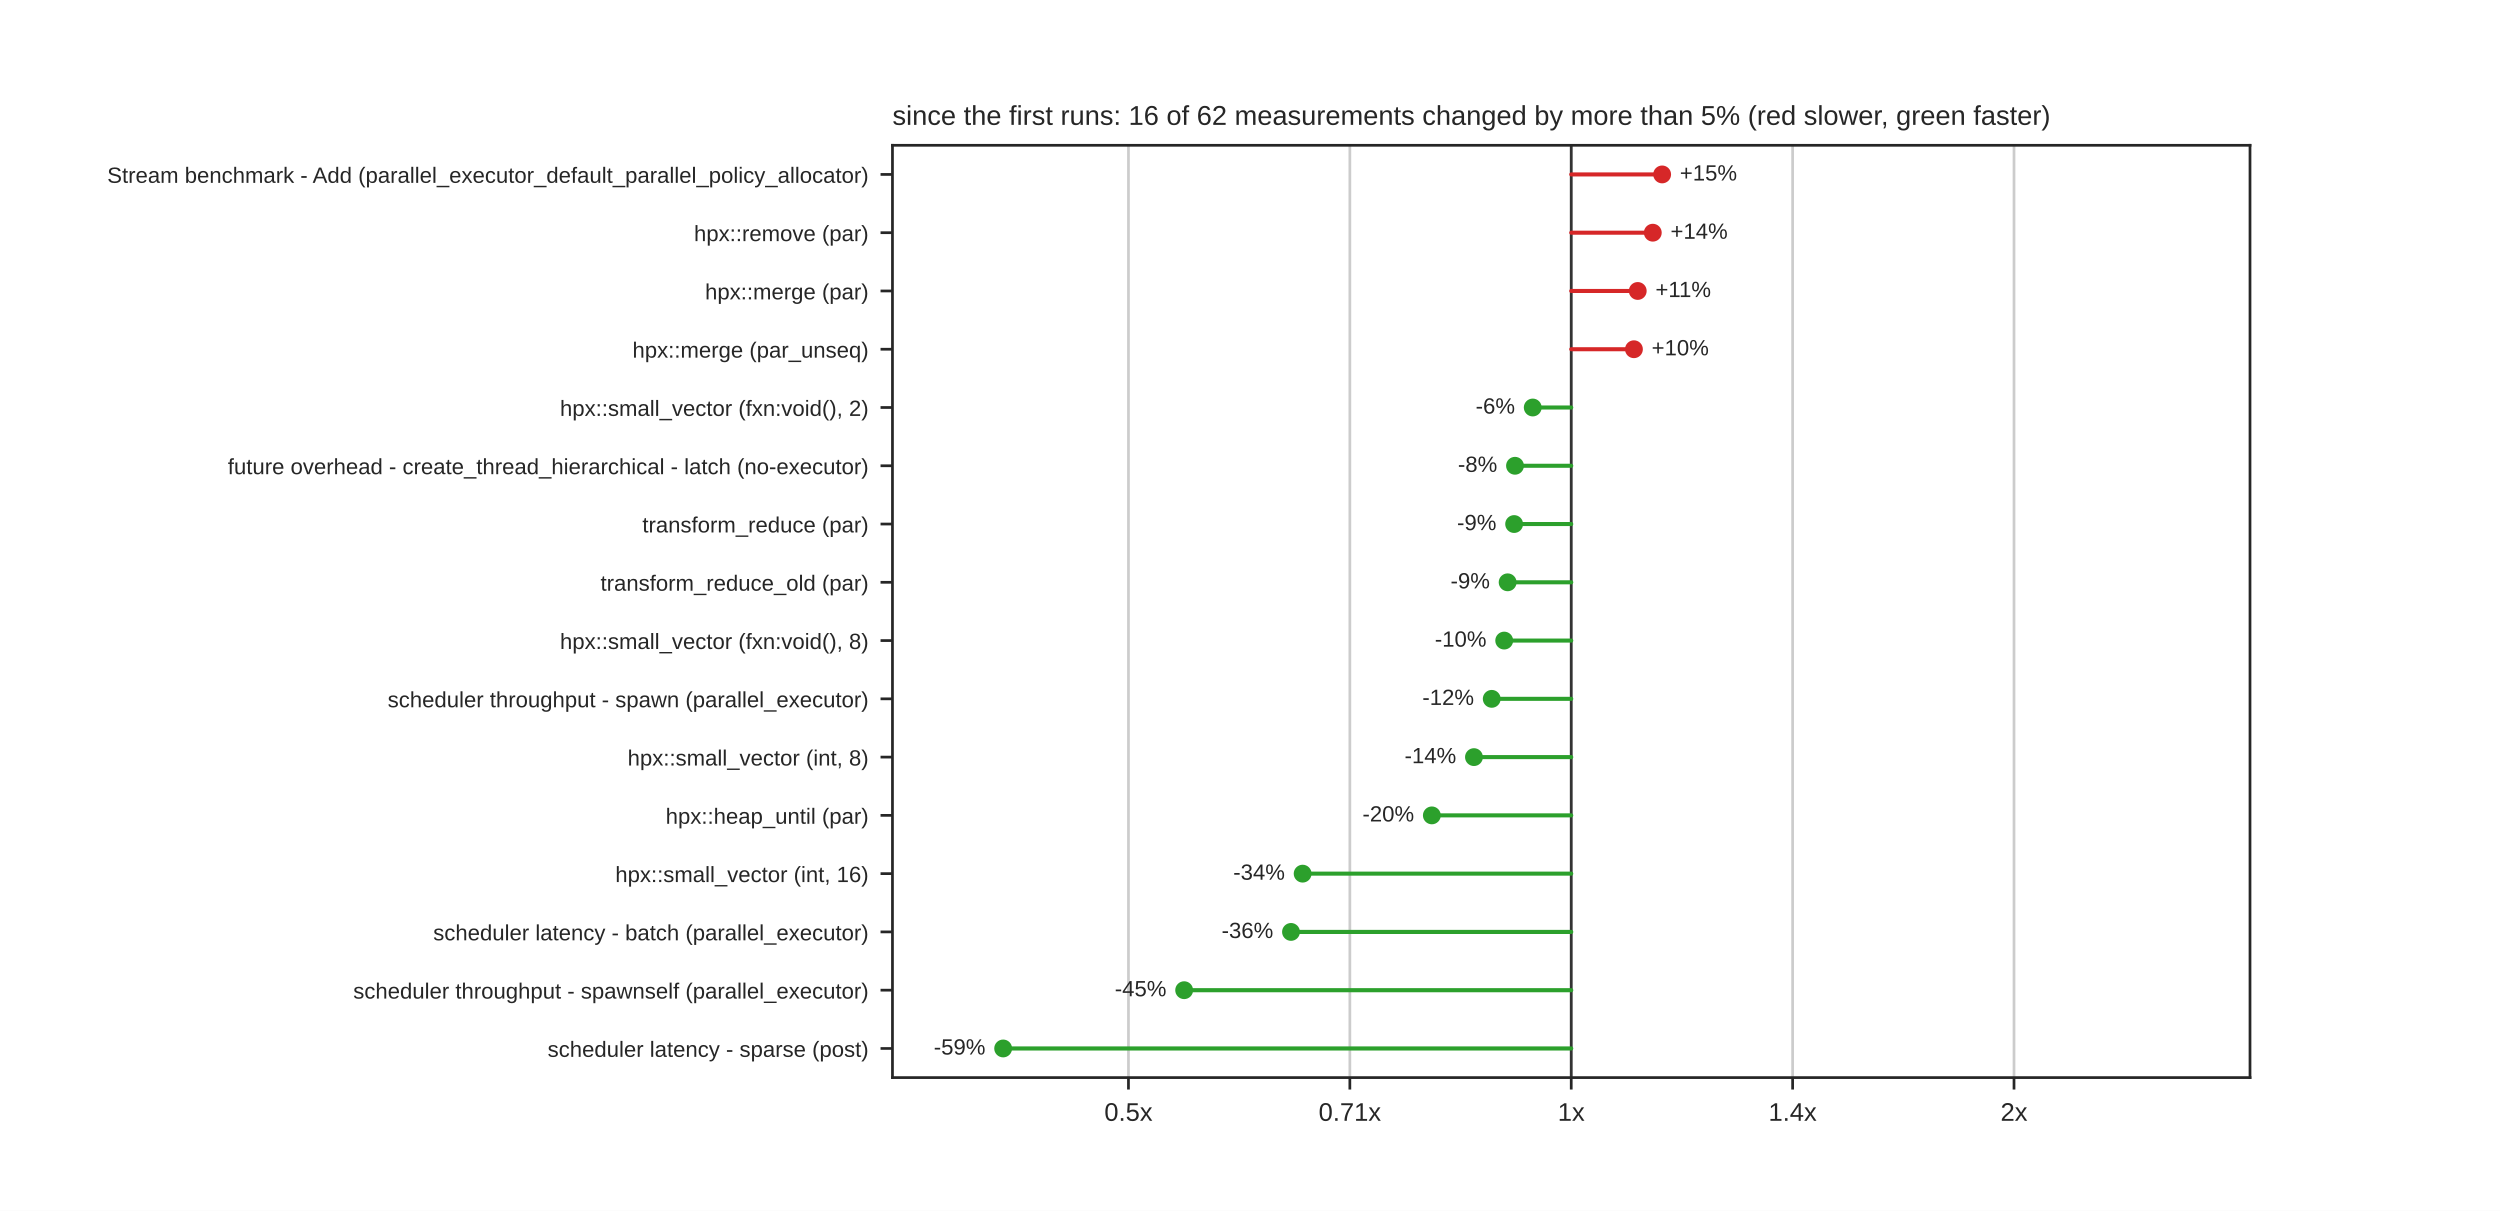
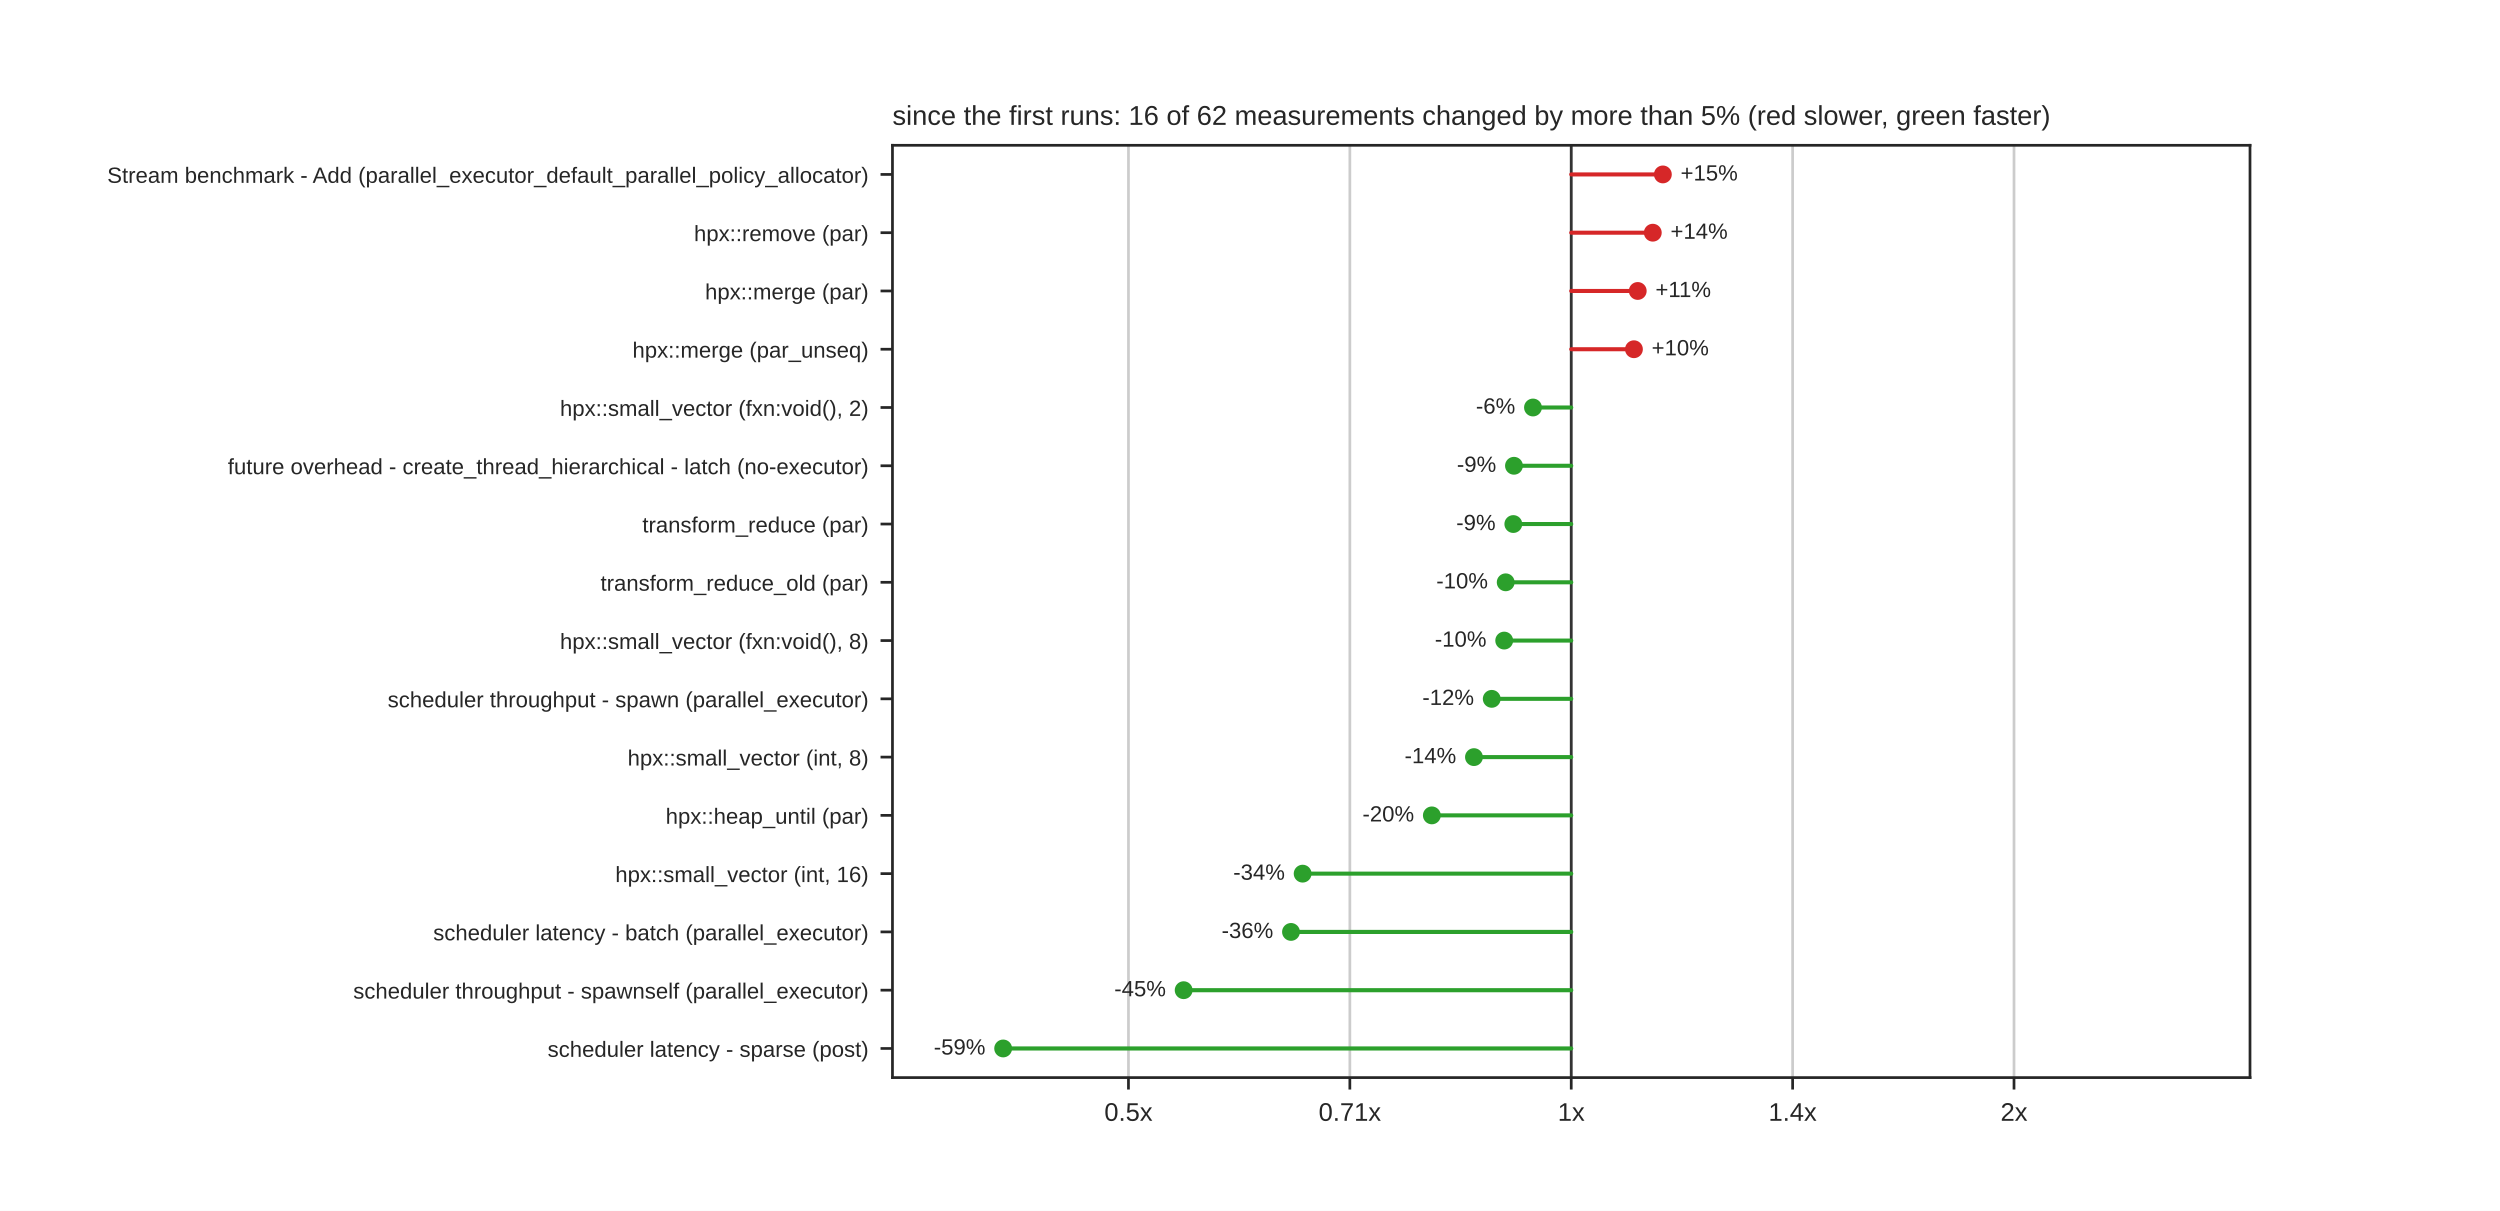
<svg xmlns="http://www.w3.org/2000/svg" xmlns:xlink="http://www.w3.org/1999/xlink" width="734.4pt" height="355.68pt" viewBox="0 0 734.4 355.68" version="1.1">
  <defs>
    <style type="text/css">*{stroke-linejoin: round; stroke-linecap: butt}</style>
  </defs>
  <g id="figure_1">
    <g id="patch_1">
      <path d="M 0 355.68  L 734.4 355.68  L 734.4 0  L 0 0  z " style="fill: #ffffff" />
    </g>
    <g id="axes_1">
      <g id="patch_2">
        <path d="M 262.17 316.555  L 660.96 316.555  L 660.96 42.682  L 262.17 42.682  z " style="fill: #ffffff" />
      </g>
      <g id="matplotlib.axis_1">
        <g id="xtick_1">
          <g id="line2d_1">
            <path d="M 331.495 316.555  L 331.495 42.682  " clip-path="url(#pcdef367712)" style="fill: none; stroke: #cccccc; stroke-width: 0.8; stroke-linecap: round" />
          </g>
          <g id="line2d_2">
            <defs>
              <path id="mdfc5214045" d="M 0 0  L 0 3.5  " style="stroke: #262626; stroke-width: 0.8" />
            </defs>
            <g>
              <use xlink:href="#mdfc5214045" x="331.495" y="316.555" style="fill: #262626; stroke: #262626; stroke-width: 0.8" />
            </g>
          </g>
          <g id="text_1">
-             <text style="fill: #262626; font: 7.5px 'Arial', 'DejaVu Sans', 'Liberation Sans', 'Bitstream Vera Sans', sans-serif; text-anchor: middle" x="331.495" y="329.254" transform="rotate(-0 331.4949 329.254)">0.5x</text>
+             <text style="fill: #262626; font: 7.5px 'Arial', 'DejaVu Sans', 'Liberation Sans', 'Bitstream Vera Sans', sans-serif; text-anchor: middle" x="331.495" y="329.254" transform="rotate(-0 331.495 329.254)">0.5x</text>
          </g>
        </g>
        <g id="xtick_2">
          <g id="line2d_3">
            <path d="M 396.53 316.555  L 396.53 42.682  " clip-path="url(#pcdef367712)" style="fill: none; stroke: #cccccc; stroke-width: 0.8; stroke-linecap: round" />
          </g>
          <g id="line2d_4">
            <g>
              <use xlink:href="#mdfc5214045" x="396.53" y="316.555" style="fill: #262626; stroke: #262626; stroke-width: 0.8" />
            </g>
          </g>
          <g id="text_2">
-             <text style="fill: #262626; font: 7.5px 'Arial', 'DejaVu Sans', 'Liberation Sans', 'Bitstream Vera Sans', sans-serif; text-anchor: middle" x="396.53" y="329.254" transform="rotate(-0 396.5299 329.254)">0.71x</text>
+             <text style="fill: #262626; font: 7.5px 'Arial', 'DejaVu Sans', 'Liberation Sans', 'Bitstream Vera Sans', sans-serif; text-anchor: middle" x="396.53" y="329.254" transform="rotate(-0 396.53 329.254)">0.71x</text>
          </g>
        </g>
        <g id="xtick_3">
          <g id="line2d_5">
            <path d="M 461.565 316.555  L 461.565 42.682  " clip-path="url(#pcdef367712)" style="fill: none; stroke: #cccccc; stroke-width: 0.8; stroke-linecap: round" />
          </g>
          <g id="line2d_6">
            <g>
              <use xlink:href="#mdfc5214045" x="461.565" y="316.555" style="fill: #262626; stroke: #262626; stroke-width: 0.8" />
            </g>
          </g>
          <g id="text_3">
            <text style="fill: #262626; font: 7.5px 'Arial', 'DejaVu Sans', 'Liberation Sans', 'Bitstream Vera Sans', sans-serif; text-anchor: middle" x="461.565" y="329.254" transform="rotate(-0 461.565 329.254)">1x</text>
          </g>
        </g>
        <g id="xtick_4">
          <g id="line2d_7">
            <path d="M 526.6 316.555  L 526.6 42.682  " clip-path="url(#pcdef367712)" style="fill: none; stroke: #cccccc; stroke-width: 0.8; stroke-linecap: round" />
          </g>
          <g id="line2d_8">
            <g>
              <use xlink:href="#mdfc5214045" x="526.6" y="316.555" style="fill: #262626; stroke: #262626; stroke-width: 0.8" />
            </g>
          </g>
          <g id="text_4">
-             <text style="fill: #262626; font: 7.5px 'Arial', 'DejaVu Sans', 'Liberation Sans', 'Bitstream Vera Sans', sans-serif; text-anchor: middle" x="526.6" y="329.254" transform="rotate(-0 526.6001 329.254)">1.4x</text>
+             <text style="fill: #262626; font: 7.5px 'Arial', 'DejaVu Sans', 'Liberation Sans', 'Bitstream Vera Sans', sans-serif; text-anchor: middle" x="526.6" y="329.254" transform="rotate(-0 526.6 329.254)">1.4x</text>
          </g>
        </g>
        <g id="xtick_5">
          <g id="line2d_9">
            <path d="M 591.635 316.555  L 591.635 42.682  " clip-path="url(#pcdef367712)" style="fill: none; stroke: #cccccc; stroke-width: 0.8; stroke-linecap: round" />
          </g>
          <g id="line2d_10">
            <g>
              <use xlink:href="#mdfc5214045" x="591.635" y="316.555" style="fill: #262626; stroke: #262626; stroke-width: 0.8" />
            </g>
          </g>
          <g id="text_5">
-             <text style="fill: #262626; font: 7.5px 'Arial', 'DejaVu Sans', 'Liberation Sans', 'Bitstream Vera Sans', sans-serif; text-anchor: middle" x="591.635" y="329.254" transform="rotate(-0 591.6351 329.254)">2x</text>
+             <text style="fill: #262626; font: 7.5px 'Arial', 'DejaVu Sans', 'Liberation Sans', 'Bitstream Vera Sans', sans-serif; text-anchor: middle" x="591.635" y="329.254" transform="rotate(-0 591.635 329.254)">2x</text>
          </g>
        </g>
      </g>
      <g id="matplotlib.axis_2">
        <g id="ytick_1">
          <g id="line2d_11">
            <defs>
              <path id="m414165cd4d" d="M 0 0  L -3.5 0  " style="stroke: #262626; stroke-width: 0.8" />
            </defs>
            <g>
              <use xlink:href="#m414165cd4d" x="262.17" y="51.24" style="fill: #262626; stroke: #262626; stroke-width: 0.8" />
            </g>
          </g>
          <g id="text_6">
            <text style="fill: #262626; font: 6.5px 'Arial', 'DejaVu Sans', 'Liberation Sans', 'Bitstream Vera Sans', sans-serif; text-anchor: end" x="255.17" y="53.71" transform="rotate(-0 255.17 53.70964)">Stream benchmark - Add (parallel_executor_default_parallel_policy_allocator)</text>
          </g>
        </g>
        <g id="ytick_2">
          <g id="line2d_12">
            <g>
              <use xlink:href="#m414165cd4d" x="262.17" y="68.357" style="fill: #262626; stroke: #262626; stroke-width: 0.8" />
            </g>
          </g>
          <g id="text_7">
            <text style="fill: #262626; font: 6.5px 'Arial', 'DejaVu Sans', 'Liberation Sans', 'Bitstream Vera Sans', sans-serif; text-anchor: end" x="255.17" y="70.827" transform="rotate(-0 255.17 70.82674)">hpx::remove (par)</text>
          </g>
        </g>
        <g id="ytick_3">
          <g id="line2d_13">
            <g>
              <use xlink:href="#m414165cd4d" x="262.17" y="85.474" style="fill: #262626; stroke: #262626; stroke-width: 0.8" />
            </g>
          </g>
          <g id="text_8">
            <text style="fill: #262626; font: 6.5px 'Arial', 'DejaVu Sans', 'Liberation Sans', 'Bitstream Vera Sans', sans-serif; text-anchor: end" x="255.17" y="87.944" transform="rotate(-0 255.17 87.94384)">hpx::merge (par)</text>
          </g>
        </g>
        <g id="ytick_4">
          <g id="line2d_14">
            <g>
              <use xlink:href="#m414165cd4d" x="262.17" y="102.591" style="fill: #262626; stroke: #262626; stroke-width: 0.8" />
            </g>
          </g>
          <g id="text_9">
            <text style="fill: #262626; font: 6.5px 'Arial', 'DejaVu Sans', 'Liberation Sans', 'Bitstream Vera Sans', sans-serif; text-anchor: end" x="255.17" y="105.061" transform="rotate(-0 255.17 105.0609)">hpx::merge (par_unseq)</text>
          </g>
        </g>
        <g id="ytick_5">
          <g id="line2d_15">
            <g>
              <use xlink:href="#m414165cd4d" x="262.17" y="119.709" style="fill: #262626; stroke: #262626; stroke-width: 0.8" />
            </g>
          </g>
          <g id="text_10">
            <text style="fill: #262626; font: 6.5px 'Arial', 'DejaVu Sans', 'Liberation Sans', 'Bitstream Vera Sans', sans-serif; text-anchor: end" x="255.17" y="122.178" transform="rotate(-0 255.17 122.178)">hpx::small_vector (fxn:void(), 2)</text>
          </g>
        </g>
        <g id="ytick_6">
          <g id="line2d_16">
            <g>
              <use xlink:href="#m414165cd4d" x="262.17" y="136.826" style="fill: #262626; stroke: #262626; stroke-width: 0.8" />
            </g>
          </g>
          <g id="text_11">
            <text style="fill: #262626; font: 6.5px 'Arial', 'DejaVu Sans', 'Liberation Sans', 'Bitstream Vera Sans', sans-serif; text-anchor: end" x="255.17" y="139.295" transform="rotate(-0 255.17 139.2951)">future overhead - create_thread_hierarchical - latch (no-executor)</text>
          </g>
        </g>
        <g id="ytick_7">
          <g id="line2d_17">
            <g>
              <use xlink:href="#m414165cd4d" x="262.17" y="153.943" style="fill: #262626; stroke: #262626; stroke-width: 0.8" />
            </g>
          </g>
          <g id="text_12">
            <text style="fill: #262626; font: 6.5px 'Arial', 'DejaVu Sans', 'Liberation Sans', 'Bitstream Vera Sans', sans-serif; text-anchor: end" x="255.17" y="156.412" transform="rotate(-0 255.17 156.4122)">transform_reduce (par)</text>
          </g>
        </g>
        <g id="ytick_8">
          <g id="line2d_18">
            <g>
              <use xlink:href="#m414165cd4d" x="262.17" y="171.06" style="fill: #262626; stroke: #262626; stroke-width: 0.8" />
            </g>
          </g>
          <g id="text_13">
            <text style="fill: #262626; font: 6.5px 'Arial', 'DejaVu Sans', 'Liberation Sans', 'Bitstream Vera Sans', sans-serif; text-anchor: end" x="255.17" y="173.529" transform="rotate(-0 255.17 173.5293)">transform_reduce_old (par)</text>
          </g>
        </g>
        <g id="ytick_9">
          <g id="line2d_19">
            <g>
              <use xlink:href="#m414165cd4d" x="262.17" y="188.177" style="fill: #262626; stroke: #262626; stroke-width: 0.8" />
            </g>
          </g>
          <g id="text_14">
            <text style="fill: #262626; font: 6.5px 'Arial', 'DejaVu Sans', 'Liberation Sans', 'Bitstream Vera Sans', sans-serif; text-anchor: end" x="255.17" y="190.646" transform="rotate(-0 255.17 190.6464)">hpx::small_vector (fxn:void(), 8)</text>
          </g>
        </g>
        <g id="ytick_10">
          <g id="line2d_20">
            <g>
              <use xlink:href="#m414165cd4d" x="262.17" y="205.294" style="fill: #262626; stroke: #262626; stroke-width: 0.8" />
            </g>
          </g>
          <g id="text_15">
            <text style="fill: #262626; font: 6.5px 'Arial', 'DejaVu Sans', 'Liberation Sans', 'Bitstream Vera Sans', sans-serif; text-anchor: end" x="255.17" y="207.764" transform="rotate(-0 255.17 207.7635)">scheduler throughput - spawn (parallel_executor)</text>
          </g>
        </g>
        <g id="ytick_11">
          <g id="line2d_21">
            <g>
              <use xlink:href="#m414165cd4d" x="262.17" y="222.411" style="fill: #262626; stroke: #262626; stroke-width: 0.8" />
            </g>
          </g>
          <g id="text_16">
            <text style="fill: #262626; font: 6.5px 'Arial', 'DejaVu Sans', 'Liberation Sans', 'Bitstream Vera Sans', sans-serif; text-anchor: end" x="255.17" y="224.881" transform="rotate(-0 255.17 224.8806)">hpx::small_vector (int, 8)</text>
          </g>
        </g>
        <g id="ytick_12">
          <g id="line2d_22">
            <g>
              <use xlink:href="#m414165cd4d" x="262.17" y="239.528" style="fill: #262626; stroke: #262626; stroke-width: 0.8" />
            </g>
          </g>
          <g id="text_17">
            <text style="fill: #262626; font: 6.5px 'Arial', 'DejaVu Sans', 'Liberation Sans', 'Bitstream Vera Sans', sans-serif; text-anchor: end" x="255.17" y="241.998" transform="rotate(-0 255.17 241.9977)">hpx::heap_until (par)</text>
          </g>
        </g>
        <g id="ytick_13">
          <g id="line2d_23">
            <g>
              <use xlink:href="#m414165cd4d" x="262.17" y="256.645" style="fill: #262626; stroke: #262626; stroke-width: 0.8" />
            </g>
          </g>
          <g id="text_18">
            <text style="fill: #262626; font: 6.5px 'Arial', 'DejaVu Sans', 'Liberation Sans', 'Bitstream Vera Sans', sans-serif; text-anchor: end" x="255.17" y="259.115" transform="rotate(-0 255.17 259.1148)">hpx::small_vector (int, 16)</text>
          </g>
        </g>
        <g id="ytick_14">
          <g id="line2d_24">
            <g>
              <use xlink:href="#m414165cd4d" x="262.17" y="273.762" style="fill: #262626; stroke: #262626; stroke-width: 0.8" />
            </g>
          </g>
          <g id="text_19">
            <text style="fill: #262626; font: 6.5px 'Arial', 'DejaVu Sans', 'Liberation Sans', 'Bitstream Vera Sans', sans-serif; text-anchor: end" x="255.17" y="276.232" transform="rotate(-0 255.17 276.2319)">scheduler latency - batch (parallel_executor)</text>
          </g>
        </g>
        <g id="ytick_15">
          <g id="line2d_25">
            <g>
              <use xlink:href="#m414165cd4d" x="262.17" y="290.88" style="fill: #262626; stroke: #262626; stroke-width: 0.8" />
            </g>
          </g>
          <g id="text_20">
            <text style="fill: #262626; font: 6.5px 'Arial', 'DejaVu Sans', 'Liberation Sans', 'Bitstream Vera Sans', sans-serif; text-anchor: end" x="255.17" y="293.349" transform="rotate(-0 255.17 293.349)">scheduler throughput - spawnself (parallel_executor)</text>
          </g>
        </g>
        <g id="ytick_16">
          <g id="line2d_26">
            <g>
              <use xlink:href="#m414165cd4d" x="262.17" y="307.997" style="fill: #262626; stroke: #262626; stroke-width: 0.8" />
            </g>
          </g>
          <g id="text_21">
            <text style="fill: #262626; font: 6.5px 'Arial', 'DejaVu Sans', 'Liberation Sans', 'Bitstream Vera Sans', sans-serif; text-anchor: end" x="255.17" y="310.466" transform="rotate(-0 255.17 310.4661)">scheduler latency - sparse (post)</text>
          </g>
        </g>
      </g>
      <g id="line2d_27">
        <path d="M 461.565 316.555  L 461.565 42.682  " clip-path="url(#pcdef367712)" style="fill: none; stroke: #333333; stroke-width: 0.8; stroke-linecap: round" />
      </g>
      <g id="line2d_28">
-         <path d="M 461.565 51.24  L 488.271 51.24  " clip-path="url(#pcdef367712)" style="fill: none; stroke: #d62728; stroke-width: 1.2; stroke-linecap: round" />
+         <path d="M 461.565 51.24  L 488.484 51.24  " clip-path="url(#pcdef367712)" style="fill: none; stroke: #d62728; stroke-width: 1.2; stroke-linecap: round" />
      </g>
      <g id="line2d_29">
        <path d="M 461.565 68.357  L 485.524 68.357  " clip-path="url(#pcdef367712)" style="fill: none; stroke: #d62728; stroke-width: 1.2; stroke-linecap: round" />
      </g>
      <g id="line2d_30">
        <path d="M 461.565 85.474  L 481.102 85.474  " clip-path="url(#pcdef367712)" style="fill: none; stroke: #d62728; stroke-width: 1.2; stroke-linecap: round" />
      </g>
      <g id="line2d_31">
        <path d="M 461.565 102.591  L 479.985 102.591  " clip-path="url(#pcdef367712)" style="fill: none; stroke: #d62728; stroke-width: 1.2; stroke-linecap: round" />
      </g>
      <g id="line2d_32">
-         <path d="M 461.565 119.709  L 450.256 119.709  " clip-path="url(#pcdef367712)" style="fill: none; stroke: #2ca02c; stroke-width: 1.2; stroke-linecap: round" />
+         <path d="M 461.565 119.709  L 450.328 119.709  " clip-path="url(#pcdef367712)" style="fill: none; stroke: #2ca02c; stroke-width: 1.2; stroke-linecap: round" />
      </g>
      <g id="line2d_33">
-         <path d="M 461.565 136.826  L 445.048 136.826  " clip-path="url(#pcdef367712)" style="fill: none; stroke: #2ca02c; stroke-width: 1.2; stroke-linecap: round" />
+         <path d="M 461.565 136.826  L 444.743 136.826  " clip-path="url(#pcdef367712)" style="fill: none; stroke: #2ca02c; stroke-width: 1.2; stroke-linecap: round" />
      </g>
      <g id="line2d_34">
-         <path d="M 461.565 153.943  L 444.794 153.943  " clip-path="url(#pcdef367712)" style="fill: none; stroke: #2ca02c; stroke-width: 1.2; stroke-linecap: round" />
+         <path d="M 461.565 153.943  L 444.555 153.943  " clip-path="url(#pcdef367712)" style="fill: none; stroke: #2ca02c; stroke-width: 1.2; stroke-linecap: round" />
      </g>
      <g id="line2d_35">
-         <path d="M 461.565 171.06  L 442.884 171.06  " clip-path="url(#pcdef367712)" style="fill: none; stroke: #2ca02c; stroke-width: 1.2; stroke-linecap: round" />
+         <path d="M 461.565 171.06  L 442.313 171.06  " clip-path="url(#pcdef367712)" style="fill: none; stroke: #2ca02c; stroke-width: 1.2; stroke-linecap: round" />
      </g>
      <g id="line2d_36">
        <path d="M 461.565 188.177  L 441.876 188.177  " clip-path="url(#pcdef367712)" style="fill: none; stroke: #2ca02c; stroke-width: 1.2; stroke-linecap: round" />
      </g>
      <g id="line2d_37">
        <path d="M 461.565 205.294  L 438.212 205.294  " clip-path="url(#pcdef367712)" style="fill: none; stroke: #2ca02c; stroke-width: 1.2; stroke-linecap: round" />
      </g>
      <g id="line2d_38">
        <path d="M 461.565 222.411  L 432.99 222.411  " clip-path="url(#pcdef367712)" style="fill: none; stroke: #2ca02c; stroke-width: 1.2; stroke-linecap: round" />
      </g>
      <g id="line2d_39">
        <path d="M 461.565 239.528  L 420.62 239.528  " clip-path="url(#pcdef367712)" style="fill: none; stroke: #2ca02c; stroke-width: 1.2; stroke-linecap: round" />
      </g>
      <g id="line2d_40">
        <path d="M 461.565 256.645  L 382.664 256.645  " clip-path="url(#pcdef367712)" style="fill: none; stroke: #2ca02c; stroke-width: 1.2; stroke-linecap: round" />
      </g>
      <g id="line2d_41">
        <path d="M 461.565 273.762  L 379.244 273.762  " clip-path="url(#pcdef367712)" style="fill: none; stroke: #2ca02c; stroke-width: 1.2; stroke-linecap: round" />
      </g>
      <g id="line2d_42">
-         <path d="M 461.565 290.88  L 347.86 290.88  " clip-path="url(#pcdef367712)" style="fill: none; stroke: #2ca02c; stroke-width: 1.2; stroke-linecap: round" />
+         <path d="M 461.565 290.88  L 347.711 290.88  " clip-path="url(#pcdef367712)" style="fill: none; stroke: #2ca02c; stroke-width: 1.2; stroke-linecap: round" />
      </g>
      <g id="line2d_43">
        <path d="M 461.565 307.997  L 294.688 307.997  " clip-path="url(#pcdef367712)" style="fill: none; stroke: #2ca02c; stroke-width: 1.2; stroke-linecap: round" />
      </g>
      <g id="patch_3">
        <path d="M 262.17 316.555  L 262.17 42.682  " style="fill: none; stroke: #262626; stroke-width: 0.8; stroke-linejoin: miter; stroke-linecap: square" />
      </g>
      <g id="patch_4">
        <path d="M 660.96 316.555  L 660.96 42.682  " style="fill: none; stroke: #262626; stroke-width: 0.8; stroke-linejoin: miter; stroke-linecap: square" />
      </g>
      <g id="patch_5">
        <path d="M 262.17 316.555  L 660.96 316.555  " style="fill: none; stroke: #262626; stroke-width: 0.8; stroke-linejoin: miter; stroke-linecap: square" />
      </g>
      <g id="patch_6">
        <path d="M 262.17 42.682  L 660.96 42.682  " style="fill: none; stroke: #262626; stroke-width: 0.8; stroke-linejoin: miter; stroke-linecap: square" />
      </g>
      <g id="PathCollection_1">
        <defs>
          <path id="m8968767a60" d="M 0 2.121  C 0.563 2.121 1.102 1.898 1.5 1.5  C 1.898 1.102 2.121 0.563 2.121 0  C 2.121 -0.563 1.898 -1.102 1.5 -1.5  C 1.102 -1.898 0.563 -2.121 0 -2.121  C -0.563 -2.121 -1.102 -1.898 -1.5 -1.5  C -1.898 -1.102 -2.121 -0.563 -2.121 0  C -2.121 0.563 -1.898 1.102 -1.5 1.5  C -1.102 1.898 -0.563 2.121 0 2.121  z " style="stroke: #d62728" />
        </defs>
        <g clip-path="url(#pcdef367712)">
-           <use xlink:href="#m8968767a60" x="488.271" y="51.24" style="fill: #d62728; stroke: #d62728" />
+           <use xlink:href="#m8968767a60" x="488.484" y="51.24" style="fill: #d62728; stroke: #d62728" />
        </g>
      </g>
      <g id="text_22">
-         <text style="fill: #262626; font: 6.5px 'Arial', 'DejaVu Sans', 'Liberation Sans', 'Bitstream Vera Sans', sans-serif; text-anchor: start" x="493.473" y="53.034" transform="rotate(-0 493.4733 53.03374)">+15%</text>
+         <text style="fill: #262626; font: 6.5px 'Arial', 'DejaVu Sans', 'Liberation Sans', 'Bitstream Vera Sans', sans-serif; text-anchor: start" x="493.687" y="53.034" transform="rotate(-0 493.687 53.03374)">+15%</text>
      </g>
      <g id="PathCollection_2">
        <g clip-path="url(#pcdef367712)">
          <use xlink:href="#m8968767a60" x="485.524" y="68.357" style="fill: #d62728; stroke: #d62728" />
        </g>
      </g>
      <g id="text_23">
        <text style="fill: #262626; font: 6.5px 'Arial', 'DejaVu Sans', 'Liberation Sans', 'Bitstream Vera Sans', sans-serif; text-anchor: start" x="490.727" y="70.151" transform="rotate(-0 490.7271 70.15084)">+14%</text>
      </g>
      <g id="PathCollection_3">
        <g clip-path="url(#pcdef367712)">
          <use xlink:href="#m8968767a60" x="481.102" y="85.474" style="fill: #d62728; stroke: #d62728" />
        </g>
      </g>
      <g id="text_24">
        <text style="fill: #262626; font: 6.5px 'Arial', 'DejaVu Sans', 'Liberation Sans', 'Bitstream Vera Sans', sans-serif; text-anchor: start" x="486.305" y="87.268" transform="rotate(-0 486.3047 87.26794)">+11%</text>
      </g>
      <g id="PathCollection_4">
        <g clip-path="url(#pcdef367712)">
          <use xlink:href="#m8968767a60" x="479.985" y="102.591" style="fill: #d62728; stroke: #d62728" />
        </g>
      </g>
      <g id="text_25">
        <text style="fill: #262626; font: 6.5px 'Arial', 'DejaVu Sans', 'Liberation Sans', 'Bitstream Vera Sans', sans-serif; text-anchor: start" x="485.188" y="104.385" transform="rotate(-0 485.1881 104.385)">+10%</text>
      </g>
      <g id="PathCollection_5">
        <defs>
          <path id="m7978cd0e5a" d="M 0 2.121  C 0.563 2.121 1.102 1.898 1.5 1.5  C 1.898 1.102 2.121 0.563 2.121 0  C 2.121 -0.563 1.898 -1.102 1.5 -1.5  C 1.102 -1.898 0.563 -2.121 0 -2.121  C -0.563 -2.121 -1.102 -1.898 -1.5 -1.5  C -1.898 -1.102 -2.121 -0.563 -2.121 0  C -2.121 0.563 -1.898 1.102 -1.5 1.5  C -1.102 1.898 -0.563 2.121 0 2.121  z " style="stroke: #2ca02c" />
        </defs>
        <g clip-path="url(#pcdef367712)">
-           <use xlink:href="#m7978cd0e5a" x="450.256" y="119.709" style="fill: #2ca02c; stroke: #2ca02c" />
+           <use xlink:href="#m7978cd0e5a" x="450.328" y="119.709" style="fill: #2ca02c; stroke: #2ca02c" />
        </g>
      </g>
      <g id="text_26">
-         <text style="fill: #262626; font: 6.5px 'Arial', 'DejaVu Sans', 'Liberation Sans', 'Bitstream Vera Sans', sans-serif; text-anchor: end" x="445.053" y="121.502" transform="rotate(-0 445.0531 121.5021)">-6%</text>
+         <text style="fill: #262626; font: 6.5px 'Arial', 'DejaVu Sans', 'Liberation Sans', 'Bitstream Vera Sans', sans-serif; text-anchor: end" x="445.125" y="121.502" transform="rotate(-0 445.125 121.5021)">-6%</text>
      </g>
      <g id="PathCollection_6">
        <g clip-path="url(#pcdef367712)">
-           <use xlink:href="#m7978cd0e5a" x="445.048" y="136.826" style="fill: #2ca02c; stroke: #2ca02c" />
+           <use xlink:href="#m7978cd0e5a" x="444.743" y="136.826" style="fill: #2ca02c; stroke: #2ca02c" />
        </g>
      </g>
      <g id="text_27">
-         <text style="fill: #262626; font: 6.5px 'Arial', 'DejaVu Sans', 'Liberation Sans', 'Bitstream Vera Sans', sans-serif; text-anchor: end" x="439.845" y="138.619" transform="rotate(-0 439.8455 138.6192)">-8%</text>
+         <text style="fill: #262626; font: 6.5px 'Arial', 'DejaVu Sans', 'Liberation Sans', 'Bitstream Vera Sans', sans-serif; text-anchor: end" x="439.54" y="138.619" transform="rotate(-0 439.5401 138.6192)">-9%</text>
      </g>
      <g id="PathCollection_7">
        <g clip-path="url(#pcdef367712)">
-           <use xlink:href="#m7978cd0e5a" x="444.794" y="153.943" style="fill: #2ca02c; stroke: #2ca02c" />
+           <use xlink:href="#m7978cd0e5a" x="444.555" y="153.943" style="fill: #2ca02c; stroke: #2ca02c" />
        </g>
      </g>
      <g id="text_28">
-         <text style="fill: #262626; font: 6.5px 'Arial', 'DejaVu Sans', 'Liberation Sans', 'Bitstream Vera Sans', sans-serif; text-anchor: end" x="439.592" y="155.736" transform="rotate(-0 439.5916 155.7363)">-9%</text>
+         <text style="fill: #262626; font: 6.5px 'Arial', 'DejaVu Sans', 'Liberation Sans', 'Bitstream Vera Sans', sans-serif; text-anchor: end" x="439.352" y="155.736" transform="rotate(-0 439.352 155.7363)">-9%</text>
      </g>
      <g id="PathCollection_8">
        <g clip-path="url(#pcdef367712)">
-           <use xlink:href="#m7978cd0e5a" x="442.884" y="171.06" style="fill: #2ca02c; stroke: #2ca02c" />
+           <use xlink:href="#m7978cd0e5a" x="442.313" y="171.06" style="fill: #2ca02c; stroke: #2ca02c" />
        </g>
      </g>
      <g id="text_29">
-         <text style="fill: #262626; font: 6.5px 'Arial', 'DejaVu Sans', 'Liberation Sans', 'Bitstream Vera Sans', sans-serif; text-anchor: end" x="437.682" y="172.853" transform="rotate(-0 437.6815 172.8534)">-9%</text>
+         <text style="fill: #262626; font: 6.5px 'Arial', 'DejaVu Sans', 'Liberation Sans', 'Bitstream Vera Sans', sans-serif; text-anchor: end" x="437.11" y="172.853" transform="rotate(-0 437.11 172.8534)">-10%</text>
      </g>
      <g id="PathCollection_9">
        <g clip-path="url(#pcdef367712)">
          <use xlink:href="#m7978cd0e5a" x="441.876" y="188.177" style="fill: #2ca02c; stroke: #2ca02c" />
        </g>
      </g>
      <g id="text_30">
        <text style="fill: #262626; font: 6.5px 'Arial', 'DejaVu Sans', 'Liberation Sans', 'Bitstream Vera Sans', sans-serif; text-anchor: end" x="436.673" y="189.971" transform="rotate(-0 436.6729 189.9705)">-10%</text>
      </g>
      <g id="PathCollection_10">
        <g clip-path="url(#pcdef367712)">
          <use xlink:href="#m7978cd0e5a" x="438.212" y="205.294" style="fill: #2ca02c; stroke: #2ca02c" />
        </g>
      </g>
      <g id="text_31">
        <text style="fill: #262626; font: 6.5px 'Arial', 'DejaVu Sans', 'Liberation Sans', 'Bitstream Vera Sans', sans-serif; text-anchor: end" x="433.009" y="207.088" transform="rotate(-0 433.0089 207.0876)">-12%</text>
      </g>
      <g id="PathCollection_11">
        <g clip-path="url(#pcdef367712)">
          <use xlink:href="#m7978cd0e5a" x="432.99" y="222.411" style="fill: #2ca02c; stroke: #2ca02c" />
        </g>
      </g>
      <g id="text_32">
-         <text style="fill: #262626; font: 6.5px 'Arial', 'DejaVu Sans', 'Liberation Sans', 'Bitstream Vera Sans', sans-serif; text-anchor: end" x="427.788" y="224.205" transform="rotate(-0 427.7875 224.2047)">-14%</text>
+         <text style="fill: #262626; font: 6.5px 'Arial', 'DejaVu Sans', 'Liberation Sans', 'Bitstream Vera Sans', sans-serif; text-anchor: end" x="427.788" y="224.205" transform="rotate(-0 427.7876 224.2047)">-14%</text>
      </g>
      <g id="PathCollection_12">
        <g clip-path="url(#pcdef367712)">
          <use xlink:href="#m7978cd0e5a" x="420.62" y="239.528" style="fill: #2ca02c; stroke: #2ca02c" />
        </g>
      </g>
      <g id="text_33">
-         <text style="fill: #262626; font: 6.5px 'Arial', 'DejaVu Sans', 'Liberation Sans', 'Bitstream Vera Sans', sans-serif; text-anchor: end" x="415.418" y="241.322" transform="rotate(-0 415.4176 241.3218)">-20%</text>
+         <text style="fill: #262626; font: 6.5px 'Arial', 'DejaVu Sans', 'Liberation Sans', 'Bitstream Vera Sans', sans-serif; text-anchor: end" x="415.418" y="241.322" transform="rotate(-0 415.4177 241.3218)">-20%</text>
      </g>
      <g id="PathCollection_13">
        <g clip-path="url(#pcdef367712)">
          <use xlink:href="#m7978cd0e5a" x="382.664" y="256.645" style="fill: #2ca02c; stroke: #2ca02c" />
        </g>
      </g>
      <g id="text_34">
-         <text style="fill: #262626; font: 6.5px 'Arial', 'DejaVu Sans', 'Liberation Sans', 'Bitstream Vera Sans', sans-serif; text-anchor: end" x="377.461" y="258.439" transform="rotate(-0 377.4611 258.4389)">-34%</text>
+         <text style="fill: #262626; font: 6.5px 'Arial', 'DejaVu Sans', 'Liberation Sans', 'Bitstream Vera Sans', sans-serif; text-anchor: end" x="377.461" y="258.439" transform="rotate(-0 377.4612 258.4389)">-34%</text>
      </g>
      <g id="PathCollection_14">
        <g clip-path="url(#pcdef367712)">
          <use xlink:href="#m7978cd0e5a" x="379.244" y="273.762" style="fill: #2ca02c; stroke: #2ca02c" />
        </g>
      </g>
      <g id="text_35">
-         <text style="fill: #262626; font: 6.5px 'Arial', 'DejaVu Sans', 'Liberation Sans', 'Bitstream Vera Sans', sans-serif; text-anchor: end" x="374.041" y="275.556" transform="rotate(-0 374.0413 275.556)">-36%</text>
+         <text style="fill: #262626; font: 6.5px 'Arial', 'DejaVu Sans', 'Liberation Sans', 'Bitstream Vera Sans', sans-serif; text-anchor: end" x="374.041" y="275.556" transform="rotate(-0 374.0414 275.556)">-36%</text>
      </g>
      <g id="PathCollection_15">
        <g clip-path="url(#pcdef367712)">
-           <use xlink:href="#m7978cd0e5a" x="347.86" y="290.88" style="fill: #2ca02c; stroke: #2ca02c" />
+           <use xlink:href="#m7978cd0e5a" x="347.711" y="290.88" style="fill: #2ca02c; stroke: #2ca02c" />
        </g>
      </g>
      <g id="text_36">
-         <text style="fill: #262626; font: 6.5px 'Arial', 'DejaVu Sans', 'Liberation Sans', 'Bitstream Vera Sans', sans-serif; text-anchor: end" x="342.657" y="292.673" transform="rotate(-0 342.6574 292.6731)">-45%</text>
+         <text style="fill: #262626; font: 6.5px 'Arial', 'DejaVu Sans', 'Liberation Sans', 'Bitstream Vera Sans', sans-serif; text-anchor: end" x="342.508" y="292.673" transform="rotate(-0 342.5084 292.6731)">-45%</text>
      </g>
      <g id="PathCollection_16">
        <g clip-path="url(#pcdef367712)">
          <use xlink:href="#m7978cd0e5a" x="294.688" y="307.997" style="fill: #2ca02c; stroke: #2ca02c" />
        </g>
      </g>
      <g id="text_37">
        <text style="fill: #262626; font: 6.5px 'Arial', 'DejaVu Sans', 'Liberation Sans', 'Bitstream Vera Sans', sans-serif; text-anchor: end" x="289.485" y="309.79" transform="rotate(-0 289.4847 309.7902)">-59%</text>
      </g>
      <g id="text_38">
        <text style="fill: #262626; font: 8px 'Arial', 'DejaVu Sans', 'Liberation Sans', 'Bitstream Vera Sans', sans-serif; text-anchor: start" x="262.17" y="36.682" transform="rotate(-0 262.17 36.6816)">since the first runs: 16 of 62 measurements changed by more than 5% (red slower, green faster)</text>
      </g>
    </g>
  </g>
  <defs>
    <clipPath id="pcdef367712">
      <rect x="262.17" y="42.682" width="398.79" height="273.874" />
    </clipPath>
  </defs>
</svg>
